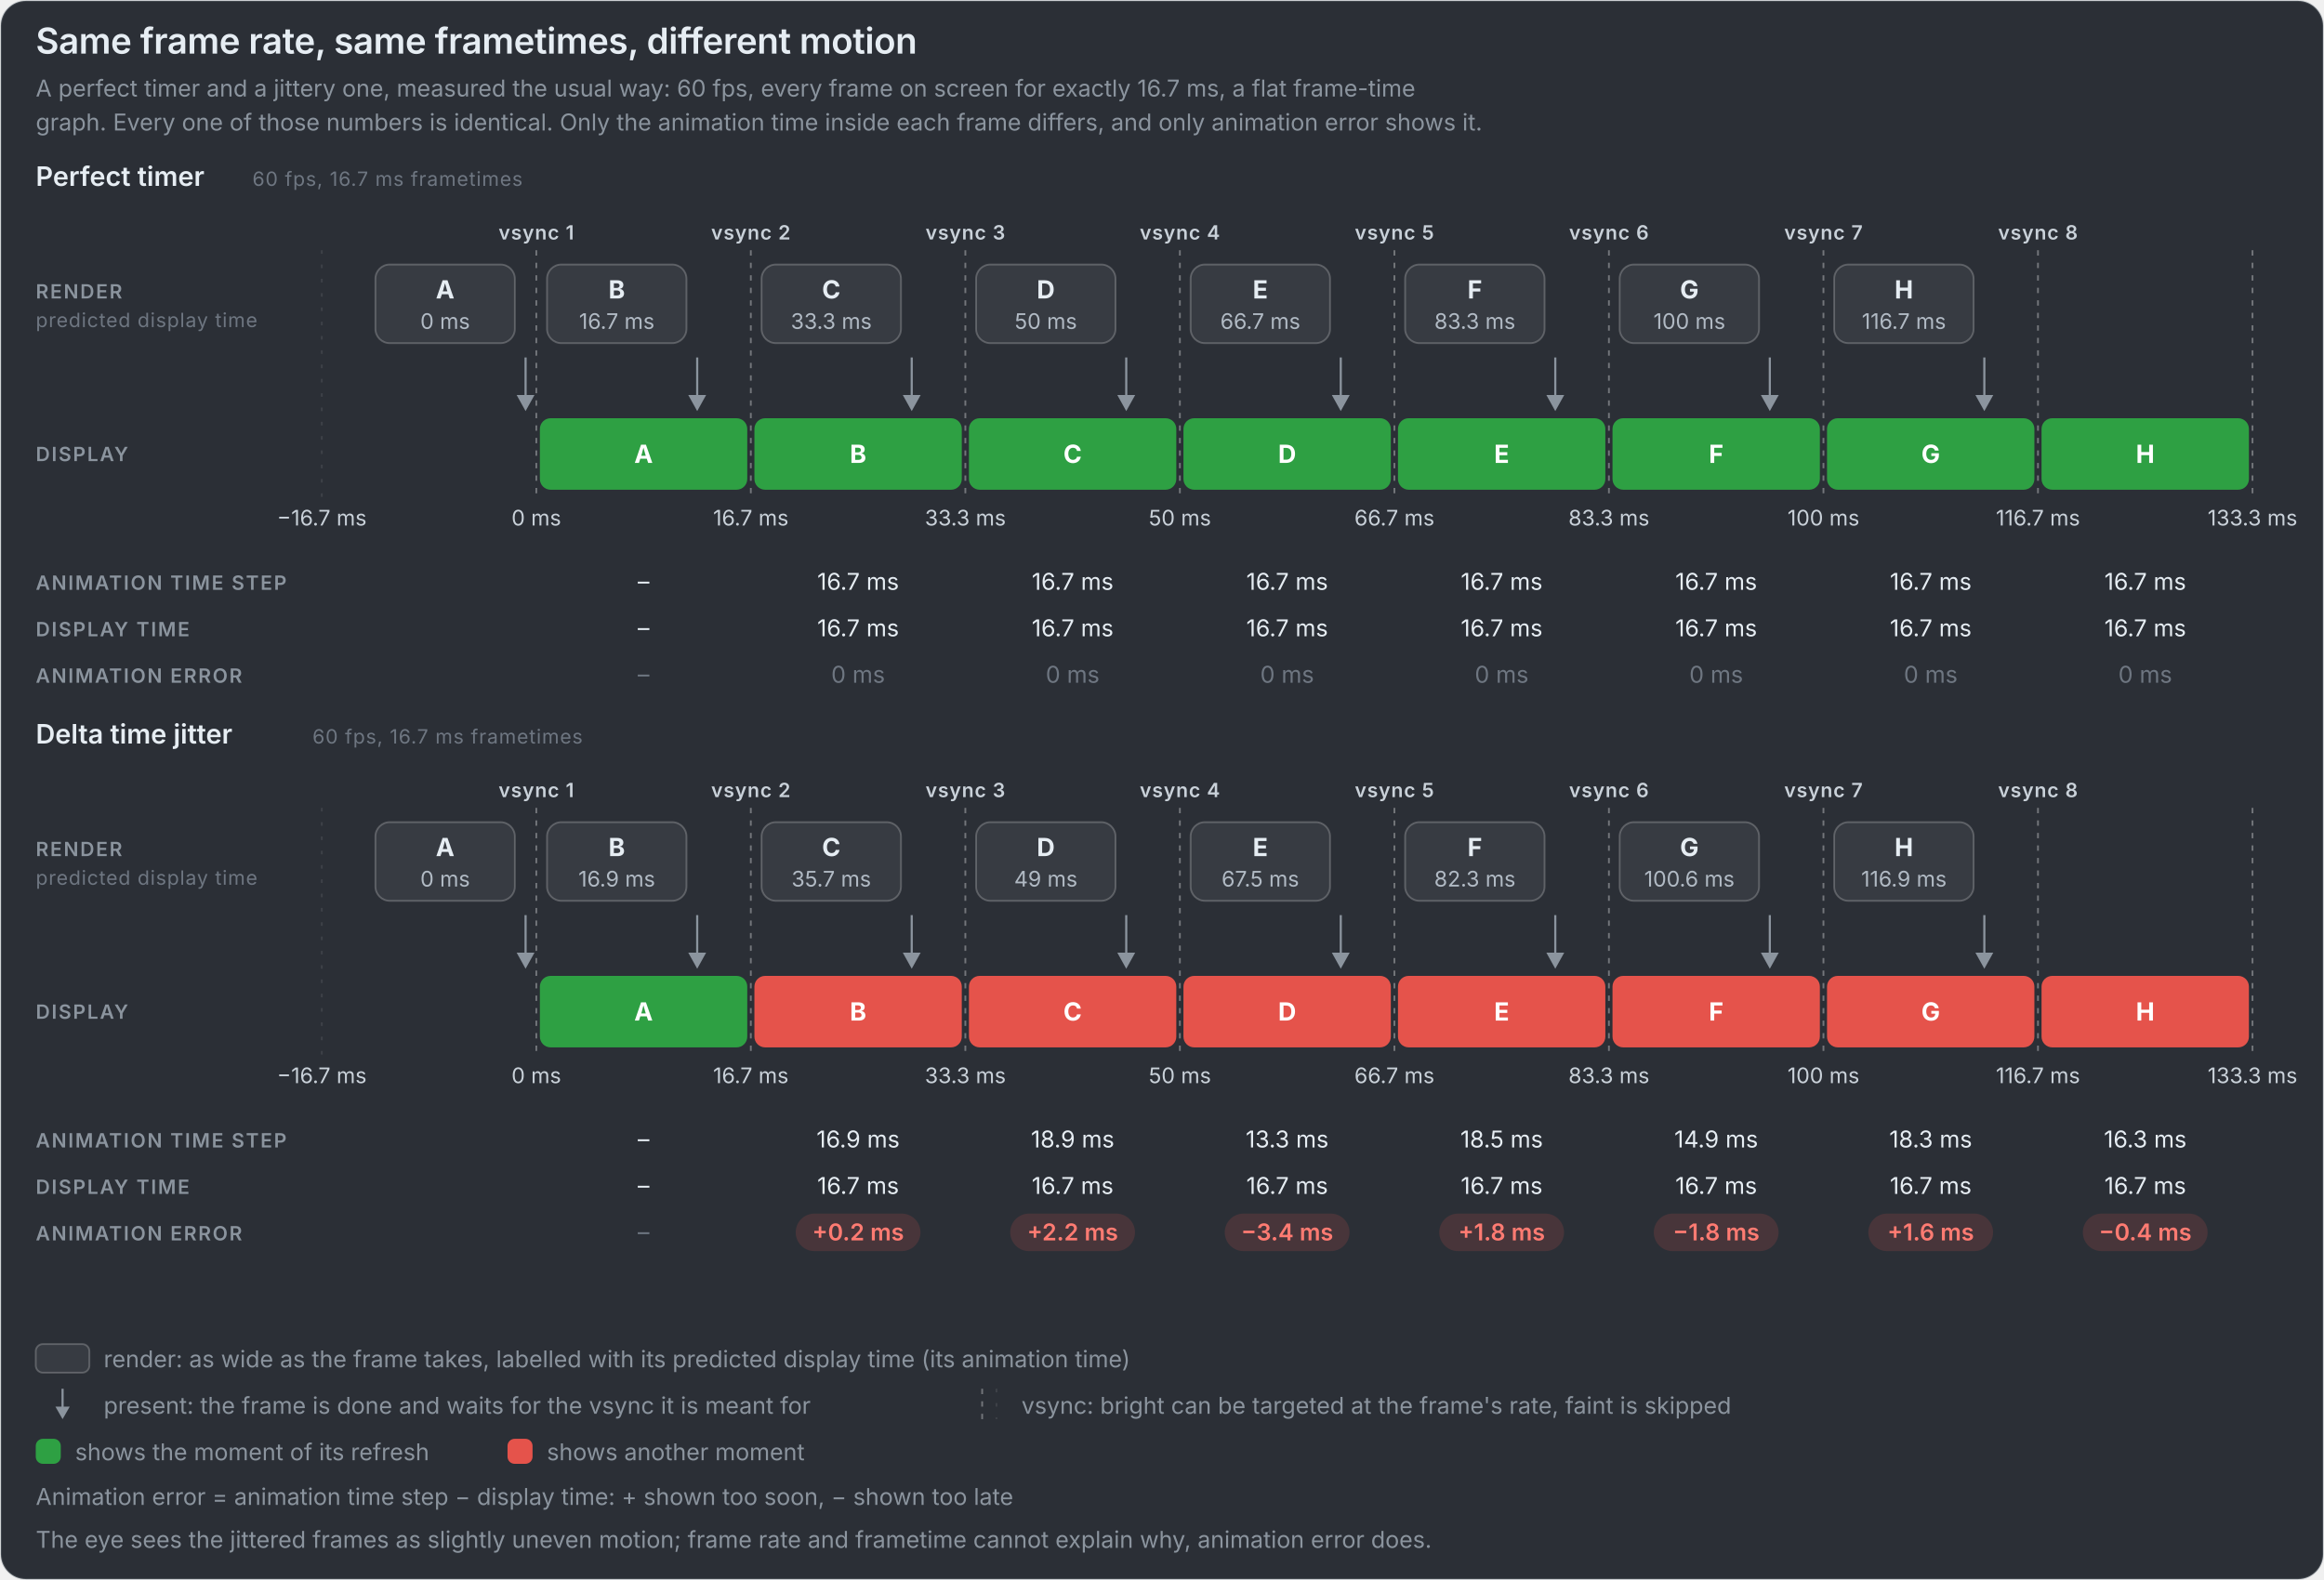
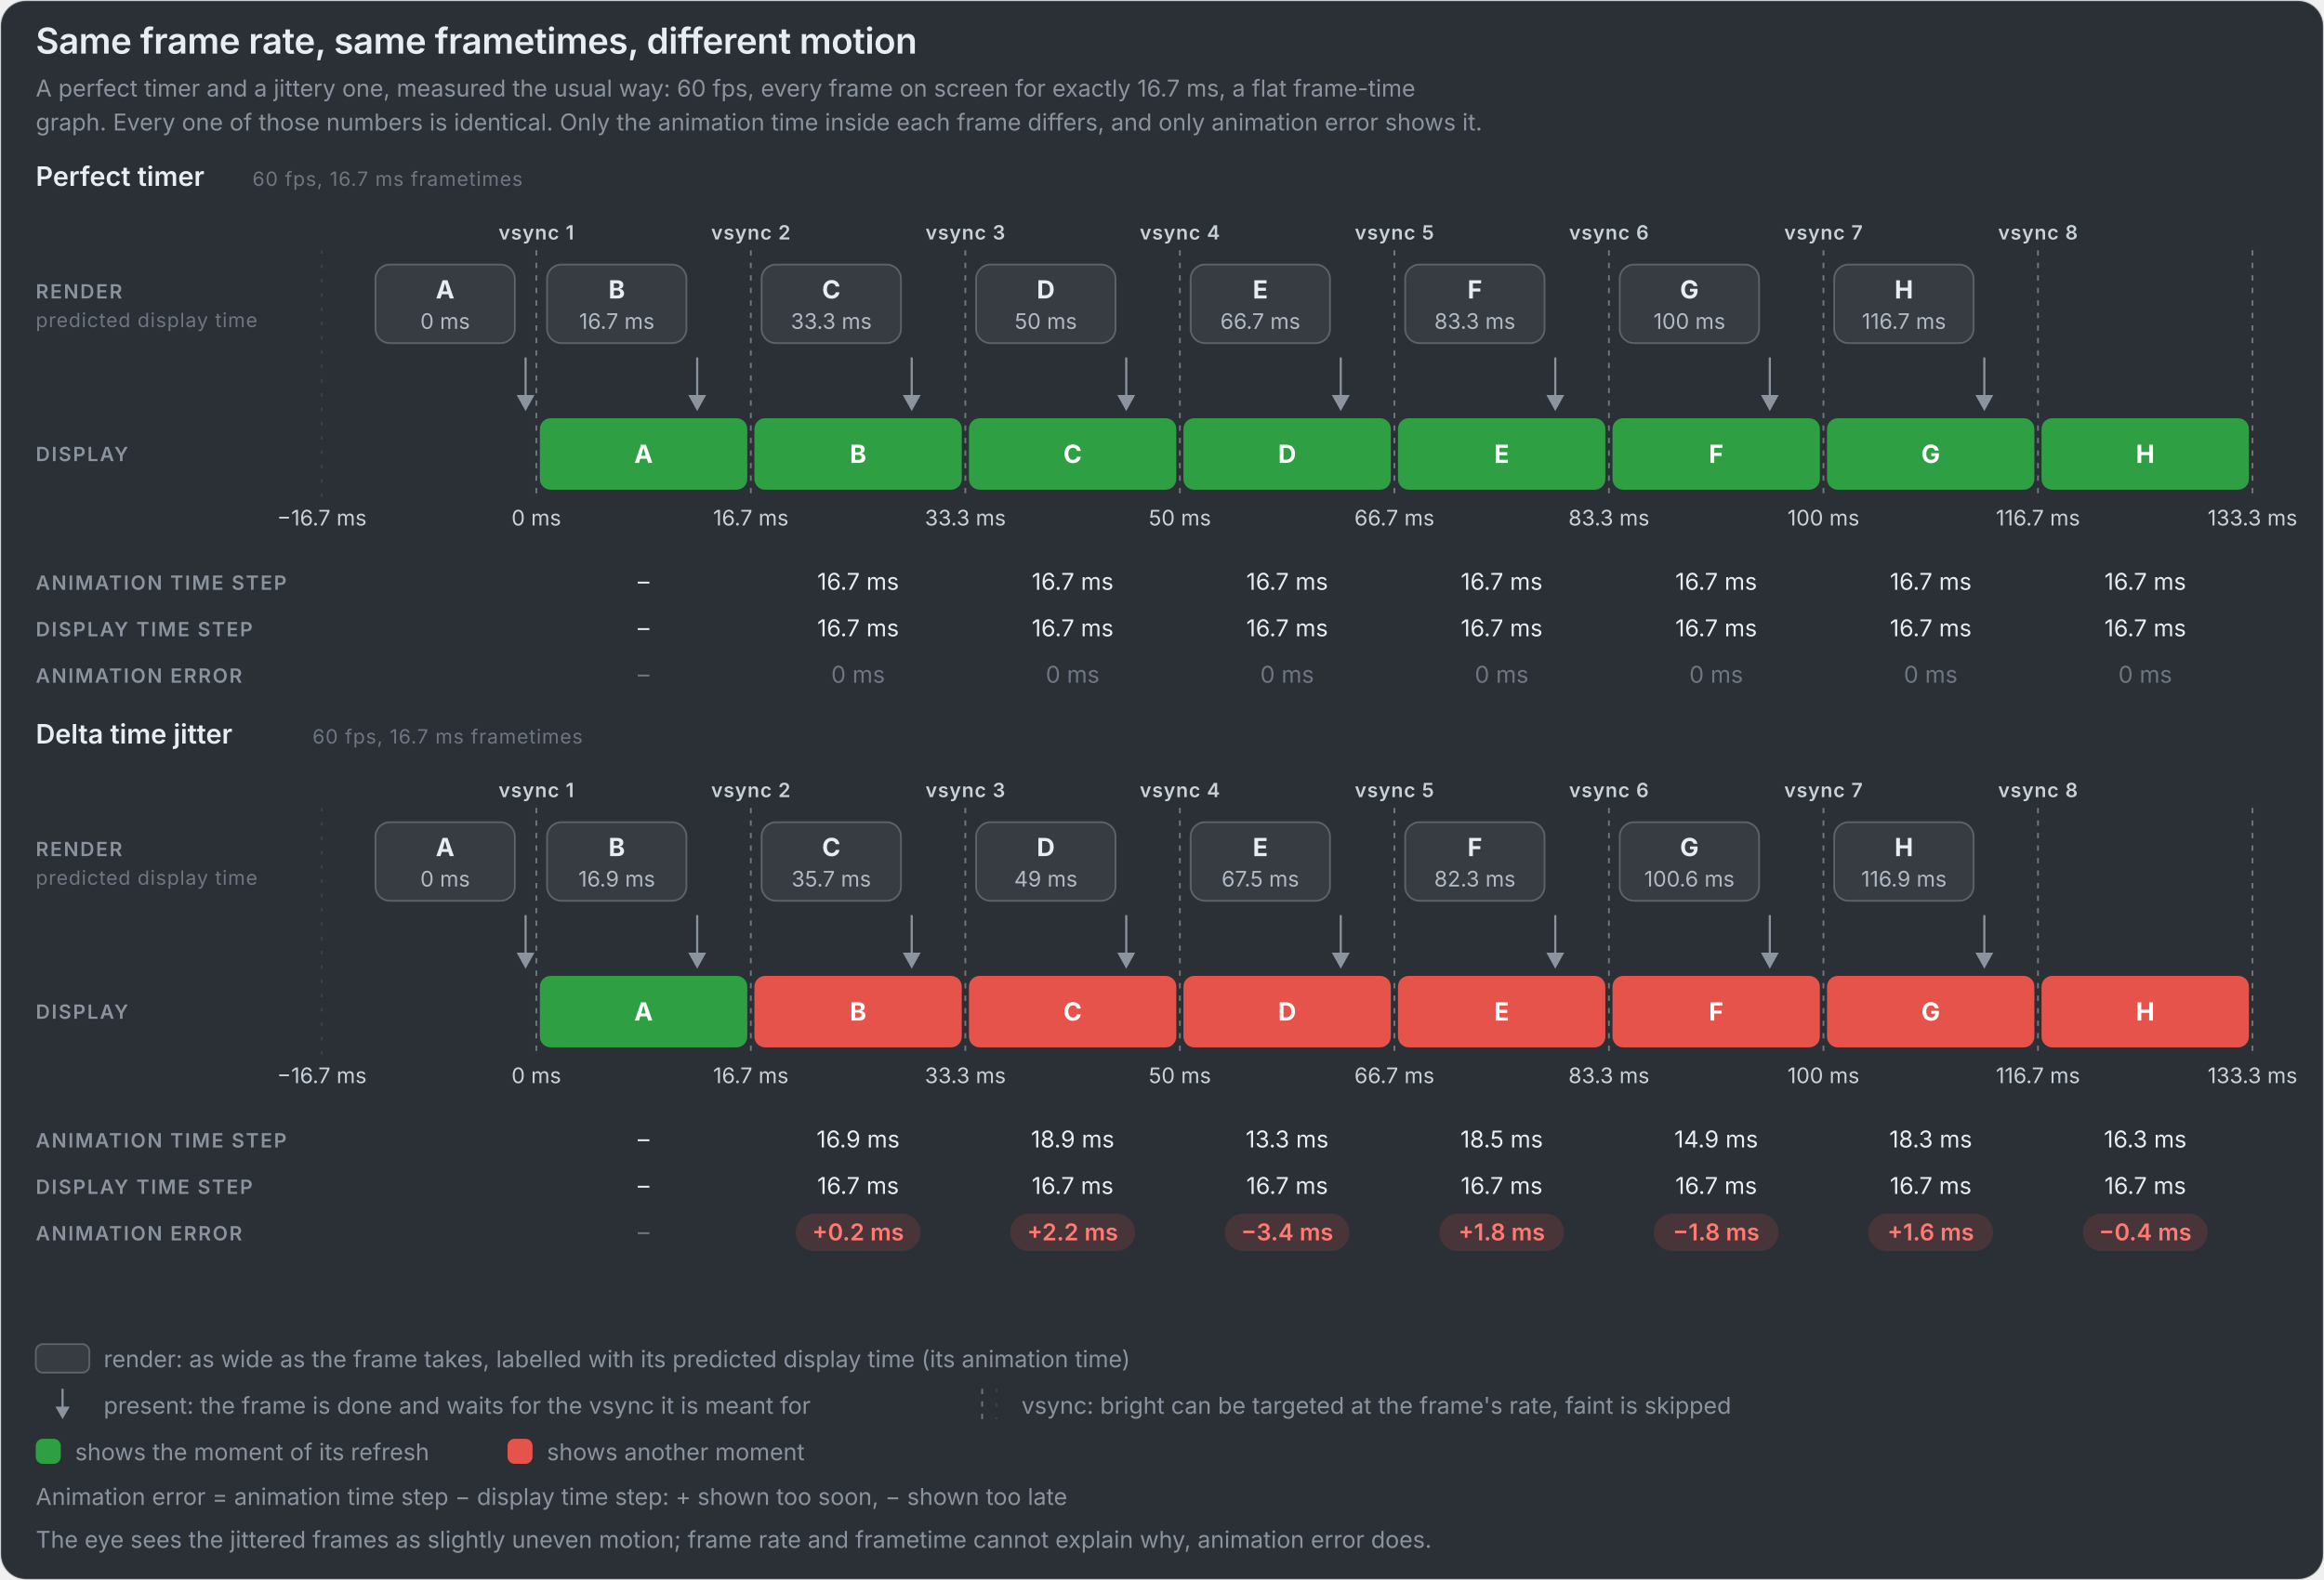
<svg xmlns="http://www.w3.org/2000/svg" width="1300" height="884" viewBox="0 0 1300 884" role="img" aria-label="Same frame rate, same frametimes, different motion">
  <style>
  text { font-family: "Segoe UI Variable Text", "Segoe UI", Inter, system-ui, -apple-system, "Helvetica Neue", Arial, sans-serif;
         font-size: 13px; fill: #e6edf3; font-variant-numeric: tabular-nums; }
  .card { fill: #1f242b; fill-opacity: 0.94; stroke: #8b949e; stroke-opacity: 0.25; stroke-width: 1; }
  .title { font-size: 20px; font-weight: 600; letter-spacing: -0.01em; }
  .sub { fill: #8b949e; }
  .label { font-size: 11px; font-weight: 600; letter-spacing: 0.08em; fill: #8b949e; }
  .vsync-n { font-size: 11px; fill: #6e7681; letter-spacing: 0.04em; }
  .axis { font-size: 12px; fill: #c9d1d9; }
  .vsync { stroke: #ffffff; stroke-opacity: 0.34; stroke-width: 1; stroke-dasharray: 3 4; }
  .vsync-skip { stroke: #ffffff; stroke-opacity: 0.09; stroke-width: 1; stroke-dasharray: 2 6; }
  .vsync-target { font-size: 11px; font-weight: 600; fill: #c9d1d9; letter-spacing: 0.04em; }
  .vsync-n-skip { font-size: 11px; fill: #545b64; letter-spacing: 0.04em; }
  .box { fill: #ffffff; fill-opacity: 0.06; stroke: #ffffff; stroke-opacity: 0.22; stroke-width: 1; }
  .frame { font-size: 14px; font-weight: 700; }
  .box-time { fill: #b1bac4; font-size: 12px; }
  .arrow { stroke: #8b949e; stroke-width: 1.2; }
  .arrowhead { fill: #8b949e; }
  .ok { fill: #2ea043; }
  .hold { fill: #2ea043; fill-opacity: 0.45; }
  .again { fill: #d29922; }
  .off { fill: #e5534b; }
  .cell-text { font-size: 14px; font-weight: 700; fill: #ffffff; }
  .dark-text { fill: #1c1f24; }
  .zero { fill: #6e7681; }
  .err { fill: #ff7b72; font-weight: 600; }
  .err-pill { fill: #e5534b; fill-opacity: 0.16; }
  .neutral { fill: #3d444d; }
  .lane { font-size: 15px; font-weight: 600; }
  .same { fill: #7ee787; font-weight: 600; }
</style>
  <rect class="card" x="0.5" y="0.5" width="1299" height="883" rx="14" />
  <text x="20.0" y="30.0" text-anchor="start" class="title">Same frame rate, same frametimes, different motion</text>
  <text x="20.0" y="54.0" text-anchor="start" class="sub">A perfect timer and a jittery one, measured the usual way: 60 fps, every frame on screen for exactly 16.7 ms, a flat frame-time</text>
  <text x="20.0" y="73.0" text-anchor="start" class="sub">graph. Every one of those numbers is identical. Only the animation time inside each frame differs, and only animation error shows it.</text>
  <text x="20.0" y="104.0" text-anchor="start" class="lane">Perfect timer</text>
  <text x="141.2" y="104.0" text-anchor="start" class="vsync-n">60 fps, 16.7 ms frametimes</text>
  <line class="vsync-skip" x1="180.0" y1="140" x2="180.0" y2="279" />
  <text x="180.0" y="294.0" text-anchor="middle" class="axis">−16.7 ms</text>
  <line class="vsync" x1="300.0" y1="140" x2="300.0" y2="279" />
  <text x="300.0" y="294.0" text-anchor="middle" class="axis">0 ms</text>
  <text x="300.0" y="134.0" text-anchor="middle" class="vsync-target">vsync 1</text>
  <line class="vsync" x1="420.0" y1="140" x2="420.0" y2="279" />
  <text x="420.0" y="294.0" text-anchor="middle" class="axis">16.7 ms</text>
  <text x="420.0" y="134.0" text-anchor="middle" class="vsync-target">vsync 2</text>
  <line class="vsync" x1="540.0" y1="140" x2="540.0" y2="279" />
  <text x="540.0" y="294.0" text-anchor="middle" class="axis">33.3 ms</text>
  <text x="540.0" y="134.0" text-anchor="middle" class="vsync-target">vsync 3</text>
  <line class="vsync" x1="660.0" y1="140" x2="660.0" y2="279" />
  <text x="660.0" y="294.0" text-anchor="middle" class="axis">50 ms</text>
  <text x="660.0" y="134.0" text-anchor="middle" class="vsync-target">vsync 4</text>
  <line class="vsync" x1="780.0" y1="140" x2="780.0" y2="279" />
  <text x="780.0" y="294.0" text-anchor="middle" class="axis">66.7 ms</text>
  <text x="780.0" y="134.0" text-anchor="middle" class="vsync-target">vsync 5</text>
  <line class="vsync" x1="900.0" y1="140" x2="900.0" y2="279" />
  <text x="900.0" y="294.0" text-anchor="middle" class="axis">83.3 ms</text>
  <text x="900.0" y="134.0" text-anchor="middle" class="vsync-target">vsync 6</text>
  <line class="vsync" x1="1020.0" y1="140" x2="1020.0" y2="279" />
  <text x="1020.0" y="294.0" text-anchor="middle" class="axis">100 ms</text>
  <text x="1020.0" y="134.0" text-anchor="middle" class="vsync-target">vsync 7</text>
  <line class="vsync" x1="1140.0" y1="140" x2="1140.0" y2="279" />
  <text x="1140.0" y="294.0" text-anchor="middle" class="axis">116.7 ms</text>
  <text x="1140.0" y="134.0" text-anchor="middle" class="vsync-target">vsync 8</text>
  <line class="vsync" x1="1260.0" y1="140" x2="1260.0" y2="279" />
  <text x="1260.0" y="294.0" text-anchor="middle" class="axis">133.3 ms</text>
  <text x="20.0" y="167.0" text-anchor="start" class="label">RENDER</text>
  <text x="20.0" y="183.0" text-anchor="start" class="vsync-n">predicted display time</text>
  <text x="20.0" y="258.0" text-anchor="start" class="label">DISPLAY</text>
  <text x="20.0" y="330.0" text-anchor="start" class="label">ANIMATION TIME STEP</text>
-   <text x="20.0" y="356.0" text-anchor="start" class="label">DISPLAY TIME</text>
+   <text x="20.0" y="356.0" text-anchor="start" class="label">DISPLAY TIME STEP</text>
  <text x="20.0" y="382.0" text-anchor="start" class="label">ANIMATION ERROR</text>
  <rect class="box" x="210.0" y="148" width="78.0" height="44" rx="8" />
  <text x="249.0" y="167.0" text-anchor="middle" class="frame">A</text>
  <text x="249.0" y="184.0" text-anchor="middle" class="box-time">0 ms</text>
  <line class="arrow" x1="294.0" y1="200" x2="294.0" y2="222" />
  <path class="arrowhead" d="M289.0,221 L299.0,221 L294.0,230 z" />
  <rect class="box" x="306.0" y="148" width="78.0" height="44" rx="8" />
  <text x="345.0" y="167.0" text-anchor="middle" class="frame">B</text>
  <text x="345.0" y="184.0" text-anchor="middle" class="box-time">16.7 ms</text>
  <line class="arrow" x1="390.0" y1="200" x2="390.0" y2="222" />
  <path class="arrowhead" d="M385.0,221 L395.0,221 L390.0,230 z" />
  <rect class="box" x="426.0" y="148" width="78.0" height="44" rx="8" />
  <text x="465.0" y="167.0" text-anchor="middle" class="frame">C</text>
  <text x="465.0" y="184.0" text-anchor="middle" class="box-time">33.3 ms</text>
  <line class="arrow" x1="510.0" y1="200" x2="510.0" y2="222" />
  <path class="arrowhead" d="M505.0,221 L515.0,221 L510.0,230 z" />
  <rect class="box" x="546.0" y="148" width="78.0" height="44" rx="8" />
  <text x="585.0" y="167.0" text-anchor="middle" class="frame">D</text>
  <text x="585.0" y="184.0" text-anchor="middle" class="box-time">50 ms</text>
  <line class="arrow" x1="630.0" y1="200" x2="630.0" y2="222" />
  <path class="arrowhead" d="M625.0,221 L635.0,221 L630.0,230 z" />
  <rect class="box" x="666.0" y="148" width="78.0" height="44" rx="8" />
  <text x="705.0" y="167.0" text-anchor="middle" class="frame">E</text>
  <text x="705.0" y="184.0" text-anchor="middle" class="box-time">66.7 ms</text>
  <line class="arrow" x1="750.0" y1="200" x2="750.0" y2="222" />
  <path class="arrowhead" d="M745.0,221 L755.0,221 L750.0,230 z" />
  <rect class="box" x="786.0" y="148" width="78.0" height="44" rx="8" />
  <text x="825.0" y="167.0" text-anchor="middle" class="frame">F</text>
  <text x="825.0" y="184.0" text-anchor="middle" class="box-time">83.3 ms</text>
  <line class="arrow" x1="870.0" y1="200" x2="870.0" y2="222" />
  <path class="arrowhead" d="M865.0,221 L875.0,221 L870.0,230 z" />
  <rect class="box" x="906.0" y="148" width="78.0" height="44" rx="8" />
  <text x="945.0" y="167.0" text-anchor="middle" class="frame">G</text>
  <text x="945.0" y="184.0" text-anchor="middle" class="box-time">100 ms</text>
  <line class="arrow" x1="990.0" y1="200" x2="990.0" y2="222" />
  <path class="arrowhead" d="M985.0,221 L995.0,221 L990.0,230 z" />
  <rect class="box" x="1026.0" y="148" width="78.0" height="44" rx="8" />
  <text x="1065.0" y="167.0" text-anchor="middle" class="frame">H</text>
  <text x="1065.0" y="184.0" text-anchor="middle" class="box-time">116.7 ms</text>
  <line class="arrow" x1="1110.0" y1="200" x2="1110.0" y2="222" />
  <path class="arrowhead" d="M1105.0,221 L1115.0,221 L1110.0,230 z" />
  <rect class="ok" x="302.0" y="234" width="116.0" height="40" rx="6" />
  <text x="360.0" y="259.0" text-anchor="middle" class="cell-text">A</text>
  <text x="360.0" y="330.0" text-anchor="middle">–</text>
  <text x="360.0" y="356.0" text-anchor="middle">–</text>
  <text x="360.0" y="382.0" text-anchor="middle" class="zero">–</text>
  <rect class="ok" x="422.0" y="234" width="116.0" height="40" rx="6" />
  <text x="480.0" y="259.0" text-anchor="middle" class="cell-text">B</text>
  <text x="480.0" y="330.0" text-anchor="middle">16.7 ms</text>
  <text x="480.0" y="356.0" text-anchor="middle">16.7 ms</text>
  <text x="480.0" y="382.0" text-anchor="middle" class="zero">0 ms</text>
  <rect class="ok" x="542.0" y="234" width="116.0" height="40" rx="6" />
  <text x="600.0" y="259.0" text-anchor="middle" class="cell-text">C</text>
  <text x="600.0" y="330.0" text-anchor="middle">16.7 ms</text>
  <text x="600.0" y="356.0" text-anchor="middle">16.7 ms</text>
  <text x="600.0" y="382.0" text-anchor="middle" class="zero">0 ms</text>
  <rect class="ok" x="662.0" y="234" width="116.0" height="40" rx="6" />
  <text x="720.0" y="259.0" text-anchor="middle" class="cell-text">D</text>
  <text x="720.0" y="330.0" text-anchor="middle">16.7 ms</text>
  <text x="720.0" y="356.0" text-anchor="middle">16.7 ms</text>
  <text x="720.0" y="382.0" text-anchor="middle" class="zero">0 ms</text>
  <rect class="ok" x="782.0" y="234" width="116.0" height="40" rx="6" />
  <text x="840.0" y="259.0" text-anchor="middle" class="cell-text">E</text>
  <text x="840.0" y="330.0" text-anchor="middle">16.7 ms</text>
  <text x="840.0" y="356.0" text-anchor="middle">16.7 ms</text>
  <text x="840.0" y="382.0" text-anchor="middle" class="zero">0 ms</text>
  <rect class="ok" x="902.0" y="234" width="116.0" height="40" rx="6" />
  <text x="960.0" y="259.0" text-anchor="middle" class="cell-text">F</text>
  <text x="960.0" y="330.0" text-anchor="middle">16.7 ms</text>
  <text x="960.0" y="356.0" text-anchor="middle">16.7 ms</text>
  <text x="960.0" y="382.0" text-anchor="middle" class="zero">0 ms</text>
  <rect class="ok" x="1022.0" y="234" width="116.0" height="40" rx="6" />
  <text x="1080.0" y="259.0" text-anchor="middle" class="cell-text">G</text>
  <text x="1080.0" y="330.0" text-anchor="middle">16.7 ms</text>
  <text x="1080.0" y="356.0" text-anchor="middle">16.7 ms</text>
  <text x="1080.0" y="382.0" text-anchor="middle" class="zero">0 ms</text>
  <rect class="ok" x="1142.0" y="234" width="116.0" height="40" rx="6" />
  <text x="1200.0" y="259.0" text-anchor="middle" class="cell-text">H</text>
  <text x="1200.0" y="330.0" text-anchor="middle">16.7 ms</text>
  <text x="1200.0" y="356.0" text-anchor="middle">16.7 ms</text>
  <text x="1200.0" y="382.0" text-anchor="middle" class="zero">0 ms</text>
  <text x="20.0" y="416.0" text-anchor="start" class="lane">Delta time jitter</text>
  <text x="174.8" y="416.0" text-anchor="start" class="vsync-n">60 fps, 16.7 ms frametimes</text>
  <line class="vsync-skip" x1="180.0" y1="452" x2="180.0" y2="591" />
  <text x="180.0" y="606.0" text-anchor="middle" class="axis">−16.7 ms</text>
  <line class="vsync" x1="300.0" y1="452" x2="300.0" y2="591" />
  <text x="300.0" y="606.0" text-anchor="middle" class="axis">0 ms</text>
  <text x="300.0" y="446.0" text-anchor="middle" class="vsync-target">vsync 1</text>
  <line class="vsync" x1="420.0" y1="452" x2="420.0" y2="591" />
  <text x="420.0" y="606.0" text-anchor="middle" class="axis">16.7 ms</text>
  <text x="420.0" y="446.0" text-anchor="middle" class="vsync-target">vsync 2</text>
  <line class="vsync" x1="540.0" y1="452" x2="540.0" y2="591" />
  <text x="540.0" y="606.0" text-anchor="middle" class="axis">33.3 ms</text>
  <text x="540.0" y="446.0" text-anchor="middle" class="vsync-target">vsync 3</text>
  <line class="vsync" x1="660.0" y1="452" x2="660.0" y2="591" />
  <text x="660.0" y="606.0" text-anchor="middle" class="axis">50 ms</text>
  <text x="660.0" y="446.0" text-anchor="middle" class="vsync-target">vsync 4</text>
  <line class="vsync" x1="780.0" y1="452" x2="780.0" y2="591" />
  <text x="780.0" y="606.0" text-anchor="middle" class="axis">66.7 ms</text>
  <text x="780.0" y="446.0" text-anchor="middle" class="vsync-target">vsync 5</text>
  <line class="vsync" x1="900.0" y1="452" x2="900.0" y2="591" />
  <text x="900.0" y="606.0" text-anchor="middle" class="axis">83.3 ms</text>
  <text x="900.0" y="446.0" text-anchor="middle" class="vsync-target">vsync 6</text>
  <line class="vsync" x1="1020.0" y1="452" x2="1020.0" y2="591" />
  <text x="1020.0" y="606.0" text-anchor="middle" class="axis">100 ms</text>
  <text x="1020.0" y="446.0" text-anchor="middle" class="vsync-target">vsync 7</text>
  <line class="vsync" x1="1140.0" y1="452" x2="1140.0" y2="591" />
  <text x="1140.0" y="606.0" text-anchor="middle" class="axis">116.7 ms</text>
  <text x="1140.0" y="446.0" text-anchor="middle" class="vsync-target">vsync 8</text>
  <line class="vsync" x1="1260.0" y1="452" x2="1260.0" y2="591" />
  <text x="1260.0" y="606.0" text-anchor="middle" class="axis">133.3 ms</text>
  <text x="20.0" y="479.0" text-anchor="start" class="label">RENDER</text>
  <text x="20.0" y="495.0" text-anchor="start" class="vsync-n">predicted display time</text>
  <text x="20.0" y="570.0" text-anchor="start" class="label">DISPLAY</text>
  <text x="20.0" y="642.0" text-anchor="start" class="label">ANIMATION TIME STEP</text>
-   <text x="20.0" y="668.0" text-anchor="start" class="label">DISPLAY TIME</text>
+   <text x="20.0" y="668.0" text-anchor="start" class="label">DISPLAY TIME STEP</text>
  <text x="20.0" y="694.0" text-anchor="start" class="label">ANIMATION ERROR</text>
  <rect class="box" x="210.0" y="460" width="78.0" height="44" rx="8" />
  <text x="249.0" y="479.0" text-anchor="middle" class="frame">A</text>
  <text x="249.0" y="496.0" text-anchor="middle" class="box-time">0 ms</text>
  <line class="arrow" x1="294.0" y1="512" x2="294.0" y2="534" />
  <path class="arrowhead" d="M289.0,533 L299.0,533 L294.0,542 z" />
  <rect class="box" x="306.0" y="460" width="78.0" height="44" rx="8" />
  <text x="345.0" y="479.0" text-anchor="middle" class="frame">B</text>
  <text x="345.0" y="496.0" text-anchor="middle" class="box-time">16.9 ms</text>
  <line class="arrow" x1="390.0" y1="512" x2="390.0" y2="534" />
  <path class="arrowhead" d="M385.0,533 L395.0,533 L390.0,542 z" />
  <rect class="box" x="426.0" y="460" width="78.0" height="44" rx="8" />
  <text x="465.0" y="479.0" text-anchor="middle" class="frame">C</text>
  <text x="465.0" y="496.0" text-anchor="middle" class="box-time">35.7 ms</text>
  <line class="arrow" x1="510.0" y1="512" x2="510.0" y2="534" />
  <path class="arrowhead" d="M505.0,533 L515.0,533 L510.0,542 z" />
  <rect class="box" x="546.0" y="460" width="78.0" height="44" rx="8" />
  <text x="585.0" y="479.0" text-anchor="middle" class="frame">D</text>
  <text x="585.0" y="496.0" text-anchor="middle" class="box-time">49 ms</text>
  <line class="arrow" x1="630.0" y1="512" x2="630.0" y2="534" />
  <path class="arrowhead" d="M625.0,533 L635.0,533 L630.0,542 z" />
  <rect class="box" x="666.0" y="460" width="78.0" height="44" rx="8" />
  <text x="705.0" y="479.0" text-anchor="middle" class="frame">E</text>
  <text x="705.0" y="496.0" text-anchor="middle" class="box-time">67.5 ms</text>
  <line class="arrow" x1="750.0" y1="512" x2="750.0" y2="534" />
  <path class="arrowhead" d="M745.0,533 L755.0,533 L750.0,542 z" />
  <rect class="box" x="786.0" y="460" width="78.0" height="44" rx="8" />
  <text x="825.0" y="479.0" text-anchor="middle" class="frame">F</text>
  <text x="825.0" y="496.0" text-anchor="middle" class="box-time">82.3 ms</text>
  <line class="arrow" x1="870.0" y1="512" x2="870.0" y2="534" />
  <path class="arrowhead" d="M865.0,533 L875.0,533 L870.0,542 z" />
  <rect class="box" x="906.0" y="460" width="78.0" height="44" rx="8" />
  <text x="945.0" y="479.0" text-anchor="middle" class="frame">G</text>
  <text x="945.0" y="496.0" text-anchor="middle" class="box-time">100.6 ms</text>
  <line class="arrow" x1="990.0" y1="512" x2="990.0" y2="534" />
  <path class="arrowhead" d="M985.0,533 L995.0,533 L990.0,542 z" />
  <rect class="box" x="1026.0" y="460" width="78.0" height="44" rx="8" />
  <text x="1065.0" y="479.0" text-anchor="middle" class="frame">H</text>
  <text x="1065.0" y="496.0" text-anchor="middle" class="box-time">116.9 ms</text>
  <line class="arrow" x1="1110.0" y1="512" x2="1110.0" y2="534" />
  <path class="arrowhead" d="M1105.0,533 L1115.0,533 L1110.0,542 z" />
  <rect class="ok" x="302.0" y="546" width="116.0" height="40" rx="6" />
  <text x="360.0" y="571.0" text-anchor="middle" class="cell-text">A</text>
  <text x="360.0" y="642.0" text-anchor="middle">–</text>
  <text x="360.0" y="668.0" text-anchor="middle">–</text>
  <text x="360.0" y="694.0" text-anchor="middle" class="zero">–</text>
  <rect class="off" x="422.0" y="546" width="116.0" height="40" rx="6" />
  <text x="480.0" y="571.0" text-anchor="middle" class="cell-text">B</text>
  <text x="480.0" y="642.0" text-anchor="middle">16.9 ms</text>
  <text x="480.0" y="668.0" text-anchor="middle">16.7 ms</text>
  <rect class="err-pill" x="445.1" y="679" width="69.8" height="21" rx="10.5" />
  <text x="480.0" y="694.0" text-anchor="middle" class="err">+0.2 ms</text>
  <rect class="off" x="542.0" y="546" width="116.0" height="40" rx="6" />
  <text x="600.0" y="571.0" text-anchor="middle" class="cell-text">C</text>
  <text x="600.0" y="642.0" text-anchor="middle">18.9 ms</text>
  <text x="600.0" y="668.0" text-anchor="middle">16.7 ms</text>
  <rect class="err-pill" x="565.1" y="679" width="69.8" height="21" rx="10.5" />
  <text x="600.0" y="694.0" text-anchor="middle" class="err">+2.2 ms</text>
  <rect class="off" x="662.0" y="546" width="116.0" height="40" rx="6" />
  <text x="720.0" y="571.0" text-anchor="middle" class="cell-text">D</text>
  <text x="720.0" y="642.0" text-anchor="middle">13.3 ms</text>
  <text x="720.0" y="668.0" text-anchor="middle">16.7 ms</text>
  <rect class="err-pill" x="685.1" y="679" width="69.8" height="21" rx="10.5" />
  <text x="720.0" y="694.0" text-anchor="middle" class="err">−3.4 ms</text>
  <rect class="off" x="782.0" y="546" width="116.0" height="40" rx="6" />
  <text x="840.0" y="571.0" text-anchor="middle" class="cell-text">E</text>
  <text x="840.0" y="642.0" text-anchor="middle">18.5 ms</text>
  <text x="840.0" y="668.0" text-anchor="middle">16.7 ms</text>
  <rect class="err-pill" x="805.1" y="679" width="69.8" height="21" rx="10.5" />
  <text x="840.0" y="694.0" text-anchor="middle" class="err">+1.8 ms</text>
  <rect class="off" x="902.0" y="546" width="116.0" height="40" rx="6" />
  <text x="960.0" y="571.0" text-anchor="middle" class="cell-text">F</text>
  <text x="960.0" y="642.0" text-anchor="middle">14.9 ms</text>
  <text x="960.0" y="668.0" text-anchor="middle">16.7 ms</text>
  <rect class="err-pill" x="925.1" y="679" width="69.8" height="21" rx="10.5" />
  <text x="960.0" y="694.0" text-anchor="middle" class="err">−1.8 ms</text>
  <rect class="off" x="1022.0" y="546" width="116.0" height="40" rx="6" />
  <text x="1080.0" y="571.0" text-anchor="middle" class="cell-text">G</text>
  <text x="1080.0" y="642.0" text-anchor="middle">18.3 ms</text>
  <text x="1080.0" y="668.0" text-anchor="middle">16.7 ms</text>
  <rect class="err-pill" x="1045.1" y="679" width="69.8" height="21" rx="10.5" />
  <text x="1080.0" y="694.0" text-anchor="middle" class="err">+1.6 ms</text>
  <rect class="off" x="1142.0" y="546" width="116.0" height="40" rx="6" />
  <text x="1200.0" y="571.0" text-anchor="middle" class="cell-text">H</text>
  <text x="1200.0" y="642.0" text-anchor="middle">16.3 ms</text>
  <text x="1200.0" y="668.0" text-anchor="middle">16.7 ms</text>
  <rect class="err-pill" x="1165.1" y="679" width="69.8" height="21" rx="10.5" />
  <text x="1200.0" y="694.0" text-anchor="middle" class="err">−0.4 ms</text>
  <rect class="box" x="20" y="752" width="30" height="16" rx="4" />
  <text x="58.0" y="765.0" text-anchor="start" class="sub">render: as wide as the frame takes, labelled with its predicted display time (its animation time)</text>
  <line class="arrow" x1="35.0" y1="777" x2="35.0" y2="788" />
  <path class="arrowhead" d="M31.0,787 L39.0,787 L35.0,794 z" />
  <text x="58.0" y="791.0" text-anchor="start" class="sub">present: the frame is done and waits for the vsync it is meant for</text>
  <line class="vsync" x1="549.4" y1="777" x2="549.4" y2="794" />
  <line class="vsync-skip" x1="557.4" y1="777" x2="557.4" y2="794" />
  <text x="571.4" y="791.0" text-anchor="start" class="sub">vsync: bright can be targeted at the frame's rate, faint is skipped</text>
  <rect class="ok" x="20.0" y="805" width="14" height="14" rx="4" />
  <text x="42.0" y="817.0" text-anchor="start" class="sub">shows the moment of its refresh</text>
  <rect class="off" x="283.9" y="805" width="14" height="14" rx="4" />
  <text x="305.9" y="817.0" text-anchor="start" class="sub">shows another moment</text>
-   <text x="20.0" y="842.0" text-anchor="start" class="sub">Animation error = animation time step − display time: + shown too soon, − shown too late</text>
+   <text x="20.0" y="842.0" text-anchor="start" class="sub">Animation error = animation time step − display time step: + shown too soon, − shown too late</text>
  <text x="20.0" y="866.0" text-anchor="start" class="sub">The eye sees the jittered frames as slightly uneven motion; frame rate and frametime cannot explain why, animation error does.</text>
</svg>
